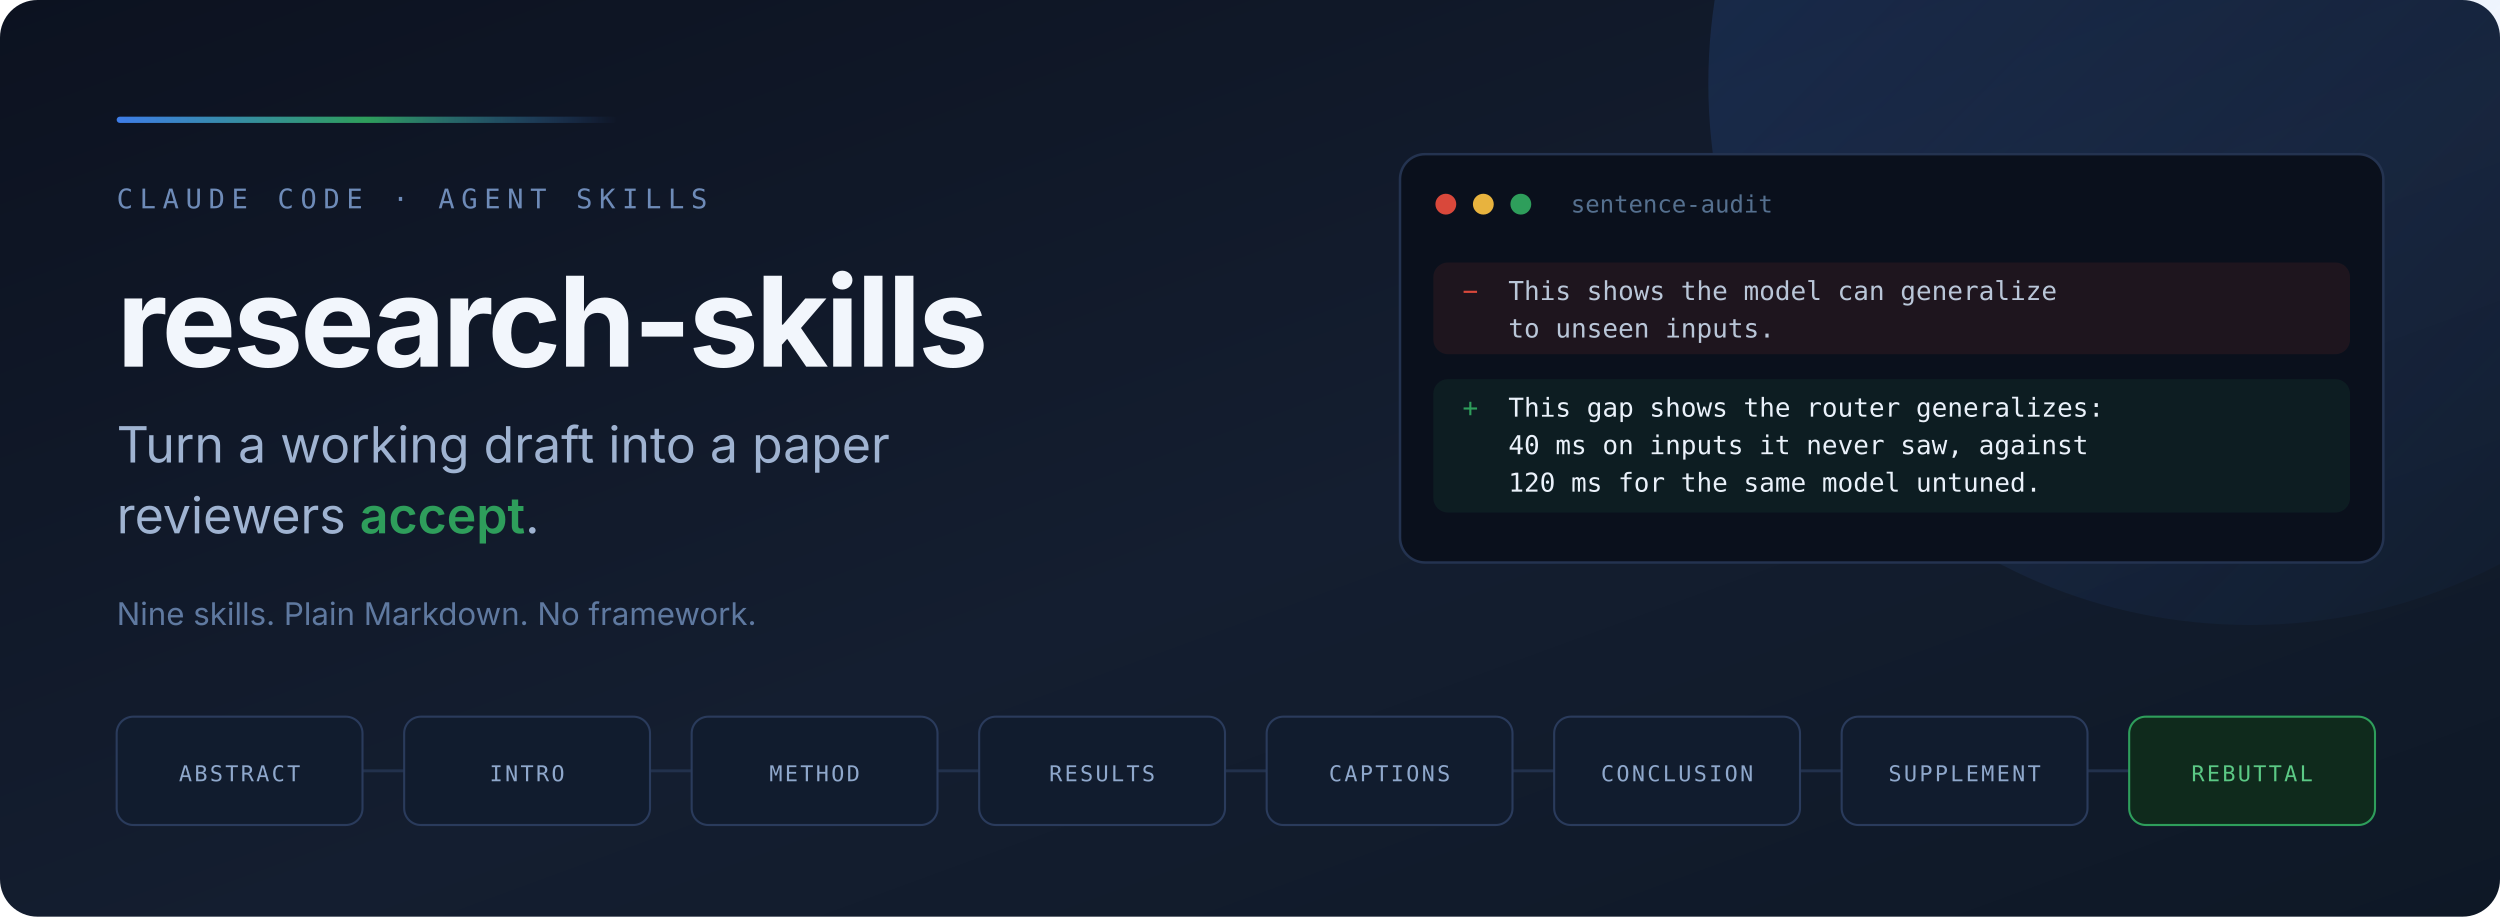
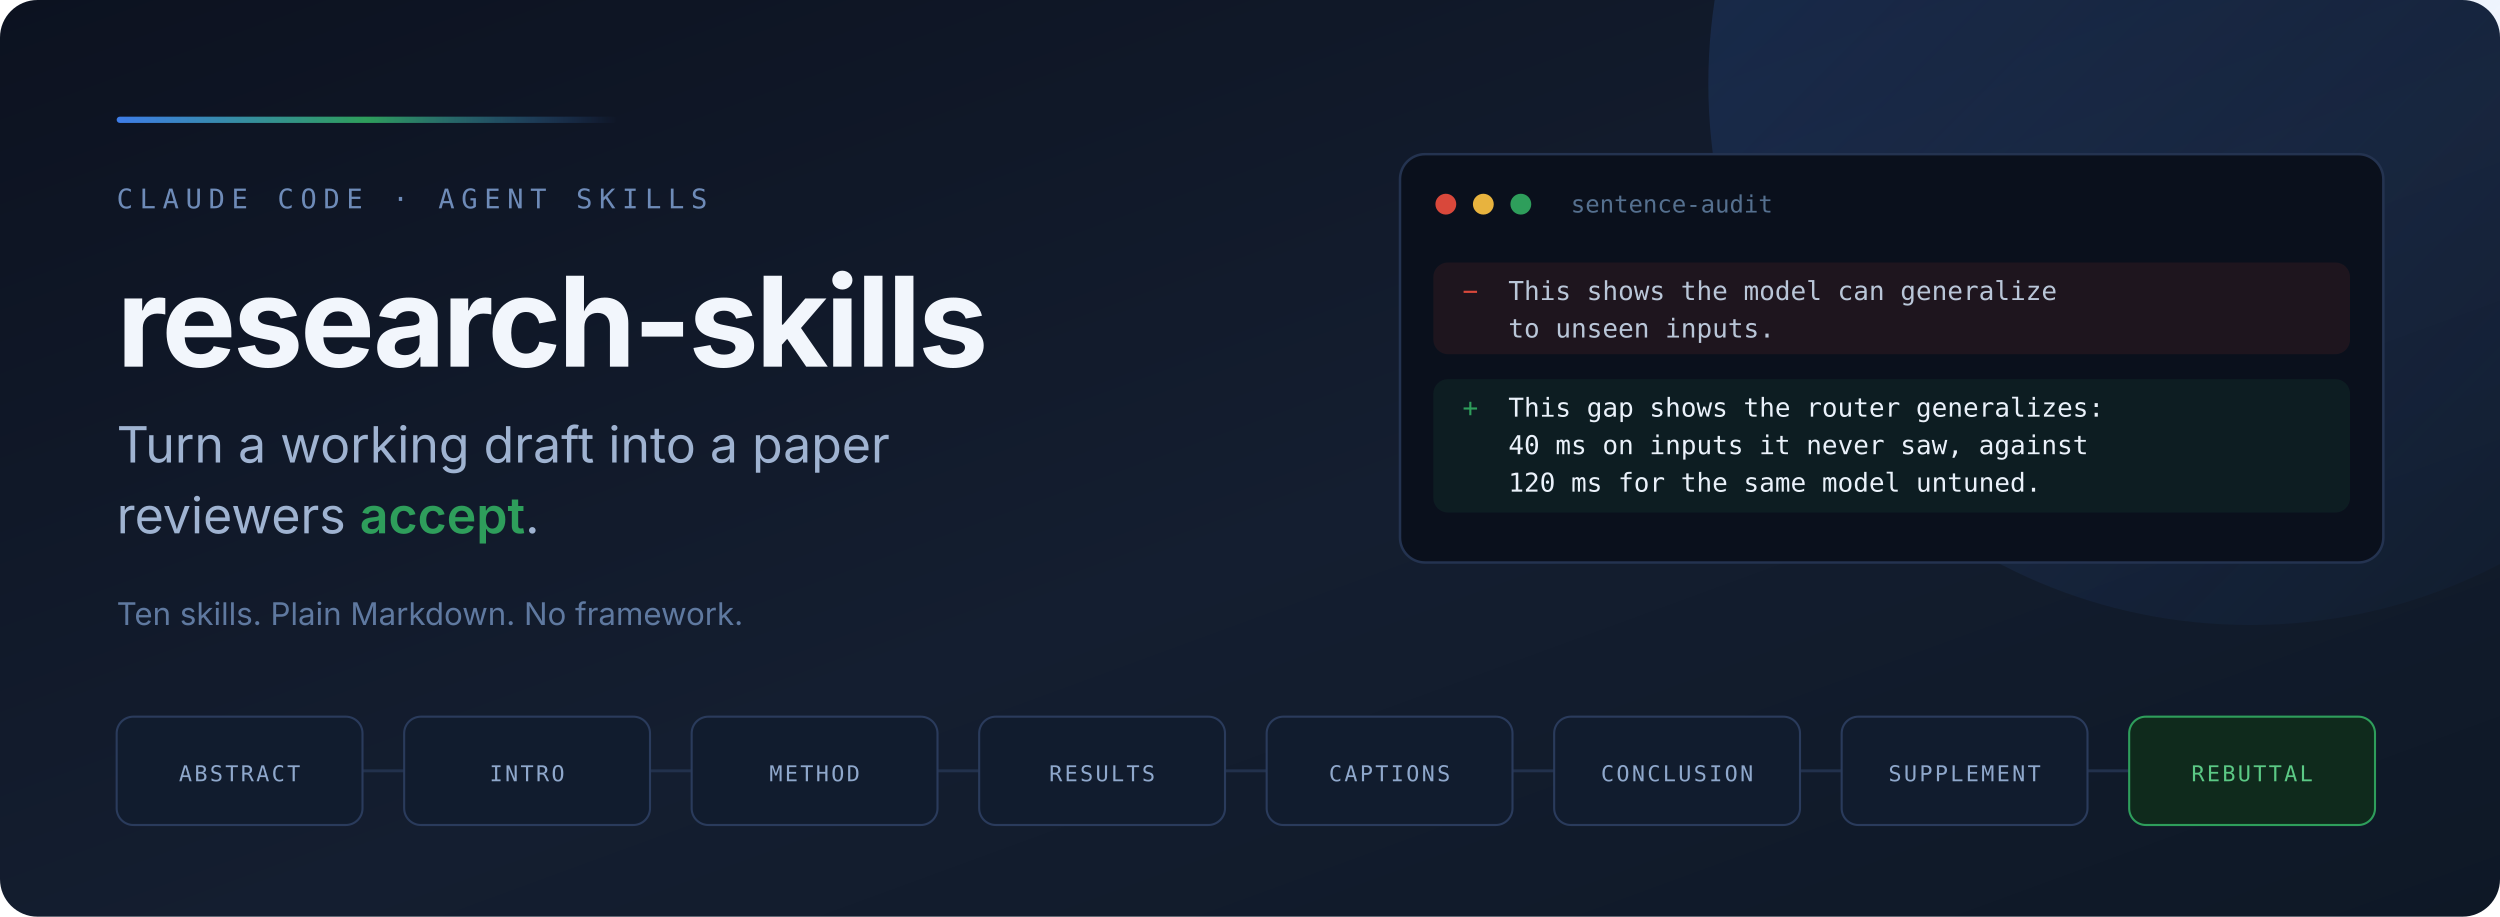
<svg xmlns="http://www.w3.org/2000/svg" viewBox="0 0 1200 440" width="1200" height="440" role="img" aria-label="research-skills: turn a working draft into a paper reviewers accept">
  <defs>
    <linearGradient id="bg" x1="0" y1="0" x2="1" y2="1">
      <stop offset="0%" stop-color="#0C1220" />
      <stop offset="55%" stop-color="#141E30" />
      <stop offset="100%" stop-color="#0E1826" />
    </linearGradient>
    <linearGradient id="rule" x1="0" y1="0" x2="1" y2="0">
      <stop offset="0%" stop-color="#3E7DE8" />
      <stop offset="50%" stop-color="#2E9E5B" />
      <stop offset="100%" stop-color="#3E7DE8" stop-opacity="0" />
    </linearGradient>
    <linearGradient id="glow" x1="0" y1="0" x2="1" y2="1">
      <stop offset="0%" stop-color="#3E7DE8" stop-opacity="0.20" />
      <stop offset="100%" stop-color="#3E7DE8" stop-opacity="0" />
    </linearGradient>
    <style>
      .sans { font-family: -apple-system, BlinkMacSystemFont, "Segoe UI", Inter, Helvetica, Arial, sans-serif; }
      .mono { font-family: ui-monospace, SFMono-Regular, "SF Mono", Menlo, Consolas, monospace; }
    </style>
  </defs>
  <rect width="1200" height="440" rx="18" fill="url(#bg)" />
  <circle cx="1080" cy="40" r="260" fill="url(#glow)" />
  <rect x="56" y="56" width="240" height="3" rx="1.5" fill="url(#rule)" />
  <text class="mono" font-family="ui-monospace, SFMono-Regular, &quot;SF Mono&quot;, Menlo, Consolas, monospace" x="56" y="100" font-size="13" letter-spacing="3.2" fill="#6E8BB8">CLAUDE  CODE  ·  AGENT  SKILLS</text>
  <text class="sans" font-family="-apple-system, BlinkMacSystemFont, &quot;Segoe UI&quot;, Inter, Helvetica, Arial, sans-serif" x="56" y="176" font-size="60" font-weight="700" fill="#F2F6FC" letter-spacing="-1.4">research-skills</text>
  <text class="sans" font-family="-apple-system, BlinkMacSystemFont, &quot;Segoe UI&quot;, Inter, Helvetica, Arial, sans-serif" x="56" y="222" font-size="24" fill="#9FB3D1">Turn a working draft into a paper</text>
  <text class="sans" font-family="-apple-system, BlinkMacSystemFont, &quot;Segoe UI&quot;, Inter, Helvetica, Arial, sans-serif" x="56" y="256" font-size="24" fill="#9FB3D1">reviewers <tspan fill="#2E9E5B" font-weight="600">accept</tspan>.</text>
-   <text class="sans" font-family="-apple-system, BlinkMacSystemFont, &quot;Segoe UI&quot;, Inter, Helvetica, Arial, sans-serif" x="56" y="300" font-size="15" fill="#5F79A0">Nine skills. Plain Markdown. No framework.</text>
+   <text class="sans" font-family="-apple-system, BlinkMacSystemFont, &quot;Segoe UI&quot;, Inter, Helvetica, Arial, sans-serif" x="56" y="300" font-size="15" fill="#5F79A0">Ten skills. Plain Markdown. No framework.</text>
  <g transform="translate(672,74)">
    <rect x="0" y="0" width="472" height="196" rx="12" fill="#0A101C" stroke="#243350" stroke-width="1.2" />
    <circle cx="22" cy="24" r="5" fill="#D9483B" />
    <circle cx="40" cy="24" r="5" fill="#E8B33E" />
    <circle cx="58" cy="24" r="5" fill="#2E9E5B" />
    <text class="mono" font-family="ui-monospace, SFMono-Regular, &quot;SF Mono&quot;, Menlo, Consolas, monospace" x="82" y="28" font-size="11.5" fill="#55708F">sentence-audit</text>
    <rect x="16" y="52" width="440" height="44" rx="7" fill="#D9483B" fill-opacity="0.10" />
    <text class="mono" font-family="ui-monospace, SFMono-Regular, &quot;SF Mono&quot;, Menlo, Consolas, monospace" x="30" y="70" font-size="12.5" fill="#D9483B">−</text>
    <text class="mono" font-family="ui-monospace, SFMono-Regular, &quot;SF Mono&quot;, Menlo, Consolas, monospace" x="52" y="70" font-size="12.5" fill="#B9C6D8">This shows the model can generalize</text>
    <text class="mono" font-family="ui-monospace, SFMono-Regular, &quot;SF Mono&quot;, Menlo, Consolas, monospace" x="52" y="88" font-size="12.5" fill="#B9C6D8">to unseen inputs.</text>
    <rect x="16" y="108" width="440" height="64" rx="7" fill="#2E9E5B" fill-opacity="0.10" />
    <text class="mono" font-family="ui-monospace, SFMono-Regular, &quot;SF Mono&quot;, Menlo, Consolas, monospace" x="30" y="126" font-size="12.5" fill="#2E9E5B">+</text>
    <text class="mono" font-family="ui-monospace, SFMono-Regular, &quot;SF Mono&quot;, Menlo, Consolas, monospace" x="52" y="126" font-size="12.5" fill="#EAF1FA">This gap shows the router generalizes:</text>
    <text class="mono" font-family="ui-monospace, SFMono-Regular, &quot;SF Mono&quot;, Menlo, Consolas, monospace" x="52" y="144" font-size="12.5" fill="#EAF1FA">40 ms on inputs it never saw, against</text>
    <text class="mono" font-family="ui-monospace, SFMono-Regular, &quot;SF Mono&quot;, Menlo, Consolas, monospace" x="52" y="162" font-size="12.5" fill="#EAF1FA">120 ms for the same model untuned.</text>
  </g>
  <g transform="translate(56,344)">
    <line x1="8" y1="26" x2="1080" y2="26" stroke="#22314C" stroke-width="1.4" />
    <g class="mono" font-family="ui-monospace, SFMono-Regular, &quot;SF Mono&quot;, Menlo, Consolas, monospace" font-size="10.5" letter-spacing="1.1" text-anchor="middle">
      <g transform="translate(0,0)">
        <rect width="118" height="52" rx="8" fill="#111C2E" stroke="#2A3B5C" />
        <text x="59" y="31" fill="#8FA8CC">ABSTRACT</text>
      </g>
      <g transform="translate(138,0)">
        <rect width="118" height="52" rx="8" fill="#111C2E" stroke="#2A3B5C" />
        <text x="59" y="31" fill="#8FA8CC">INTRO</text>
      </g>
      <g transform="translate(276,0)">
        <rect width="118" height="52" rx="8" fill="#111C2E" stroke="#2A3B5C" />
        <text x="59" y="31" fill="#8FA8CC">METHOD</text>
      </g>
      <g transform="translate(414,0)">
        <rect width="118" height="52" rx="8" fill="#111C2E" stroke="#2A3B5C" />
        <text x="59" y="31" fill="#8FA8CC">RESULTS</text>
      </g>
      <g transform="translate(552,0)">
        <rect width="118" height="52" rx="8" fill="#111C2E" stroke="#2A3B5C" />
        <text x="59" y="31" fill="#8FA8CC">CAPTIONS</text>
      </g>
      <g transform="translate(690,0)">
        <rect width="118" height="52" rx="8" fill="#111C2E" stroke="#2A3B5C" />
        <text x="59" y="31" fill="#8FA8CC">CONCLUSION</text>
      </g>
      <g transform="translate(828,0)">
        <rect width="118" height="52" rx="8" fill="#111C2E" stroke="#2A3B5C" />
        <text x="59" y="31" fill="#8FA8CC">SUPPLEMENT</text>
      </g>
      <g transform="translate(966,0)">
        <rect width="118" height="52" rx="8" fill="#0F2A1C" stroke="#2E9E5B" />
        <text x="59" y="31" fill="#5BC985">REBUTTAL</text>
      </g>
    </g>
  </g>
</svg>
